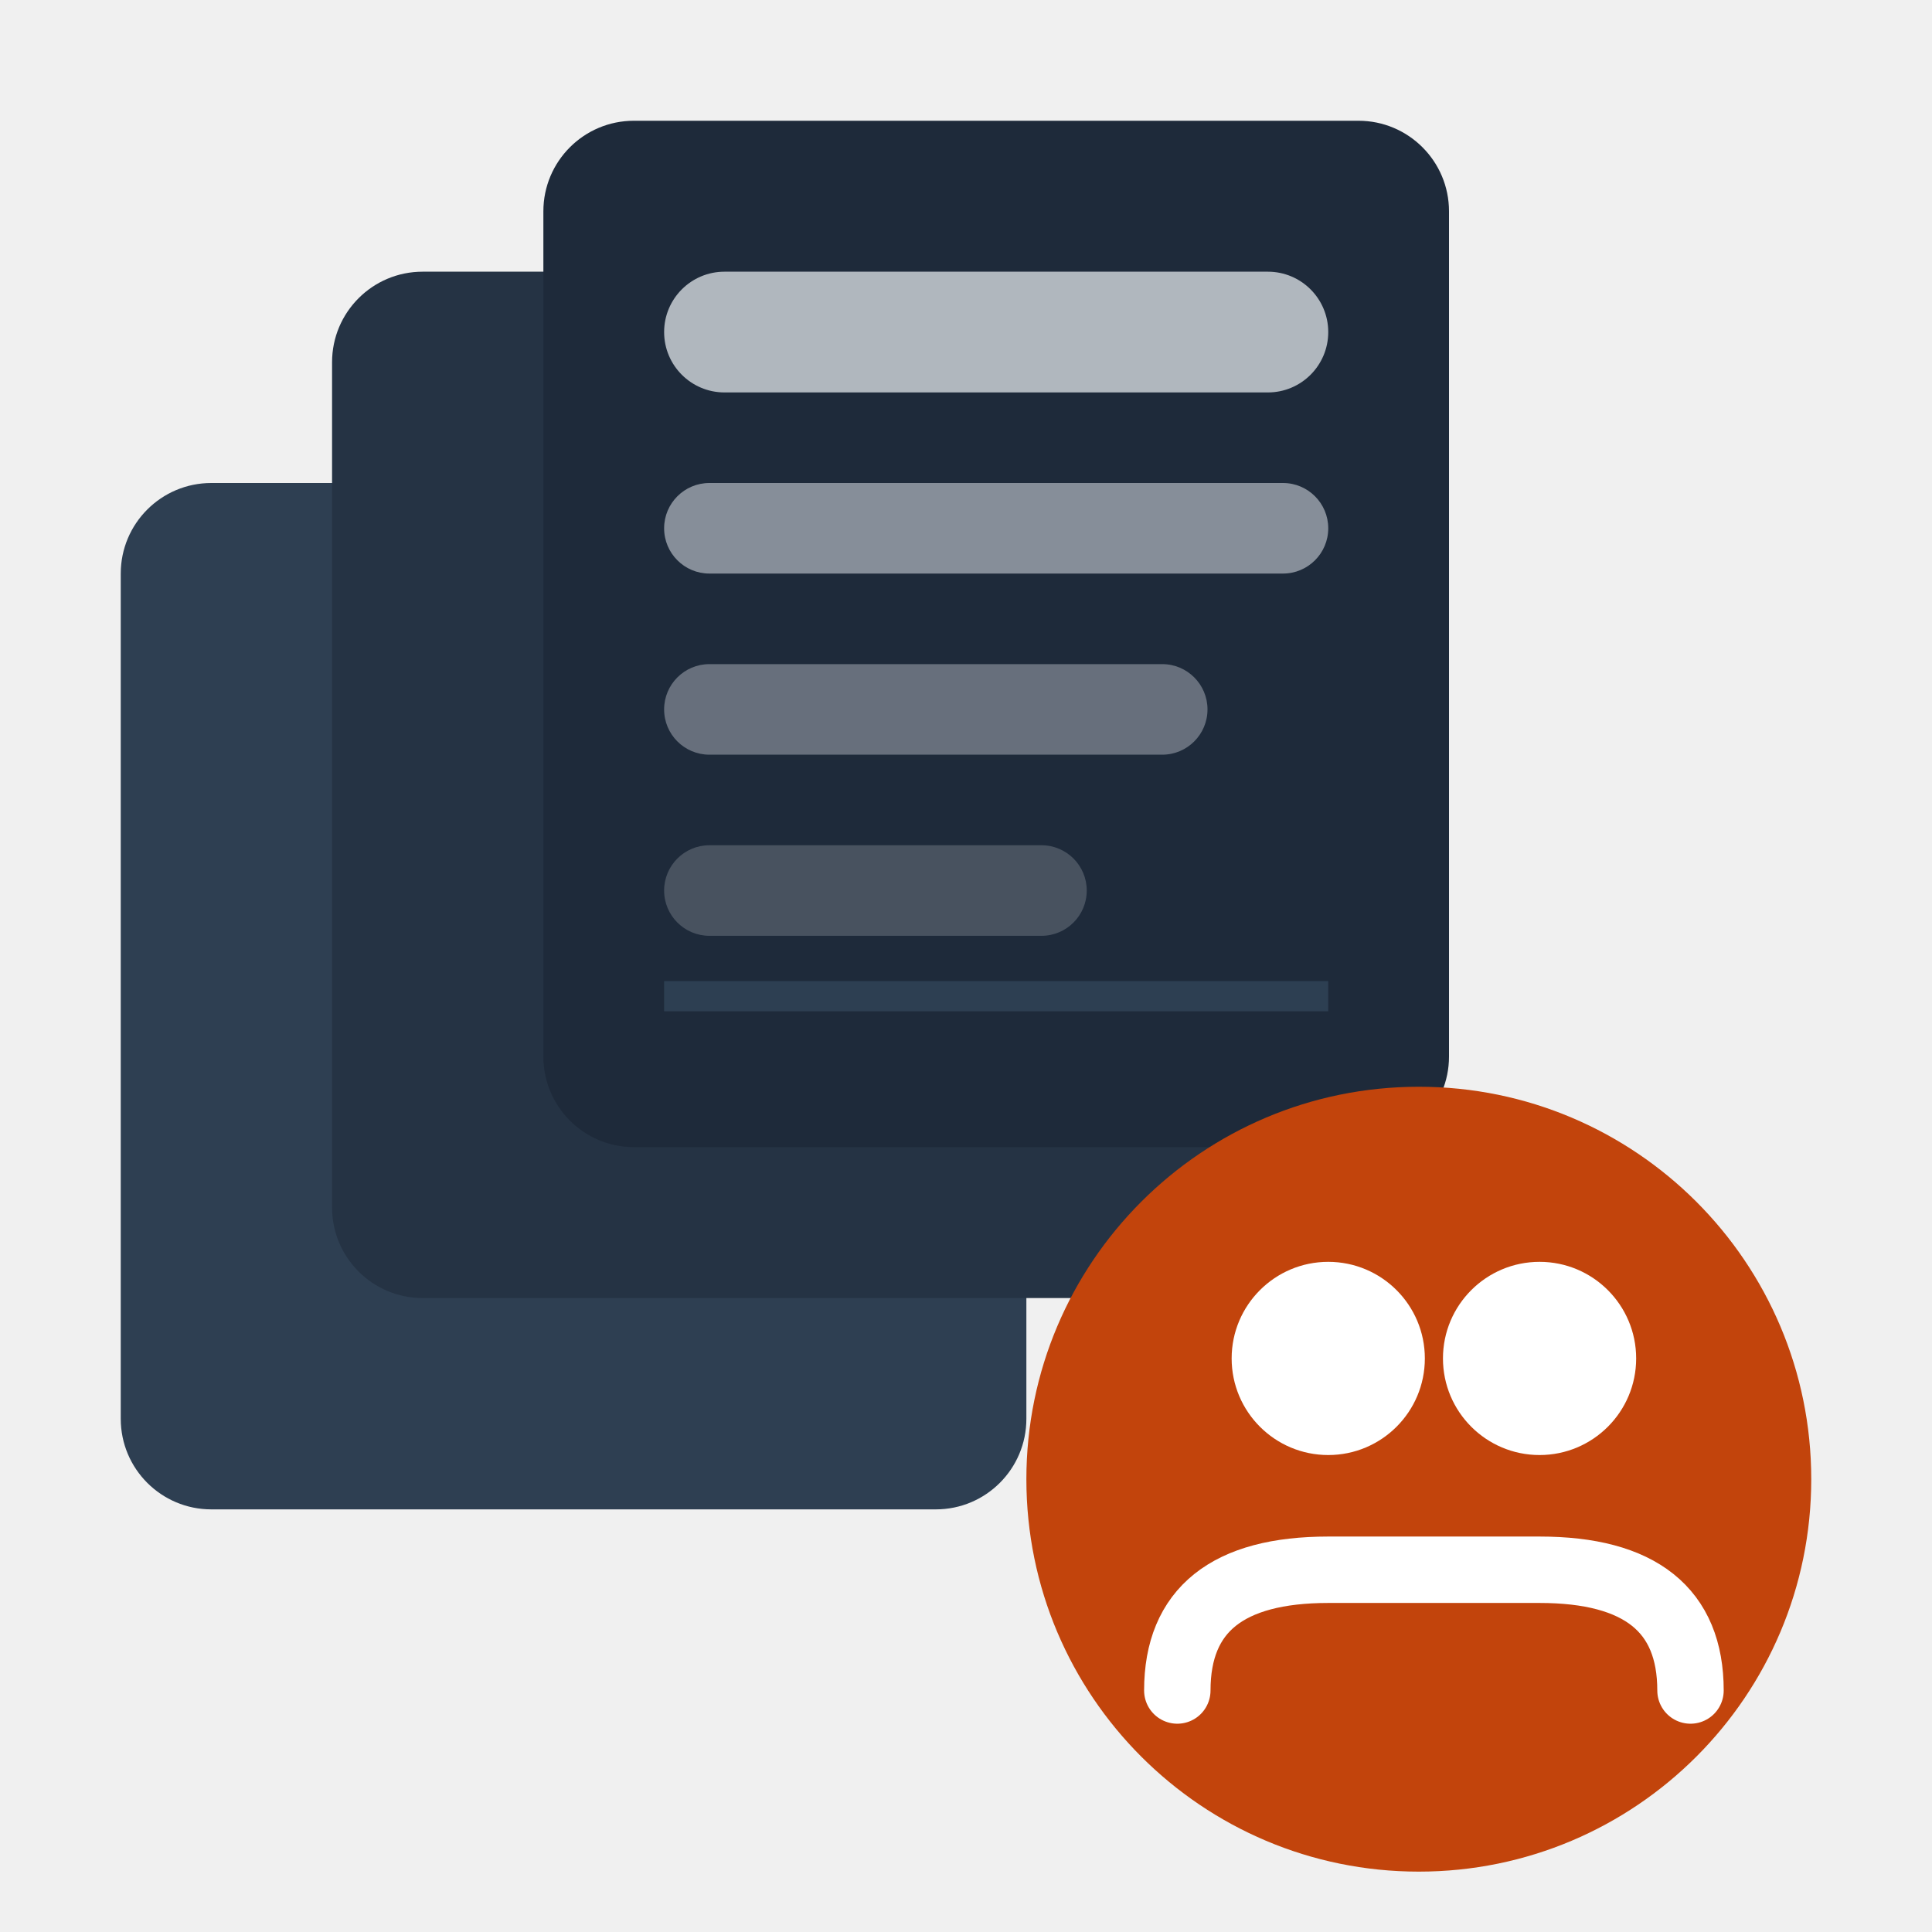
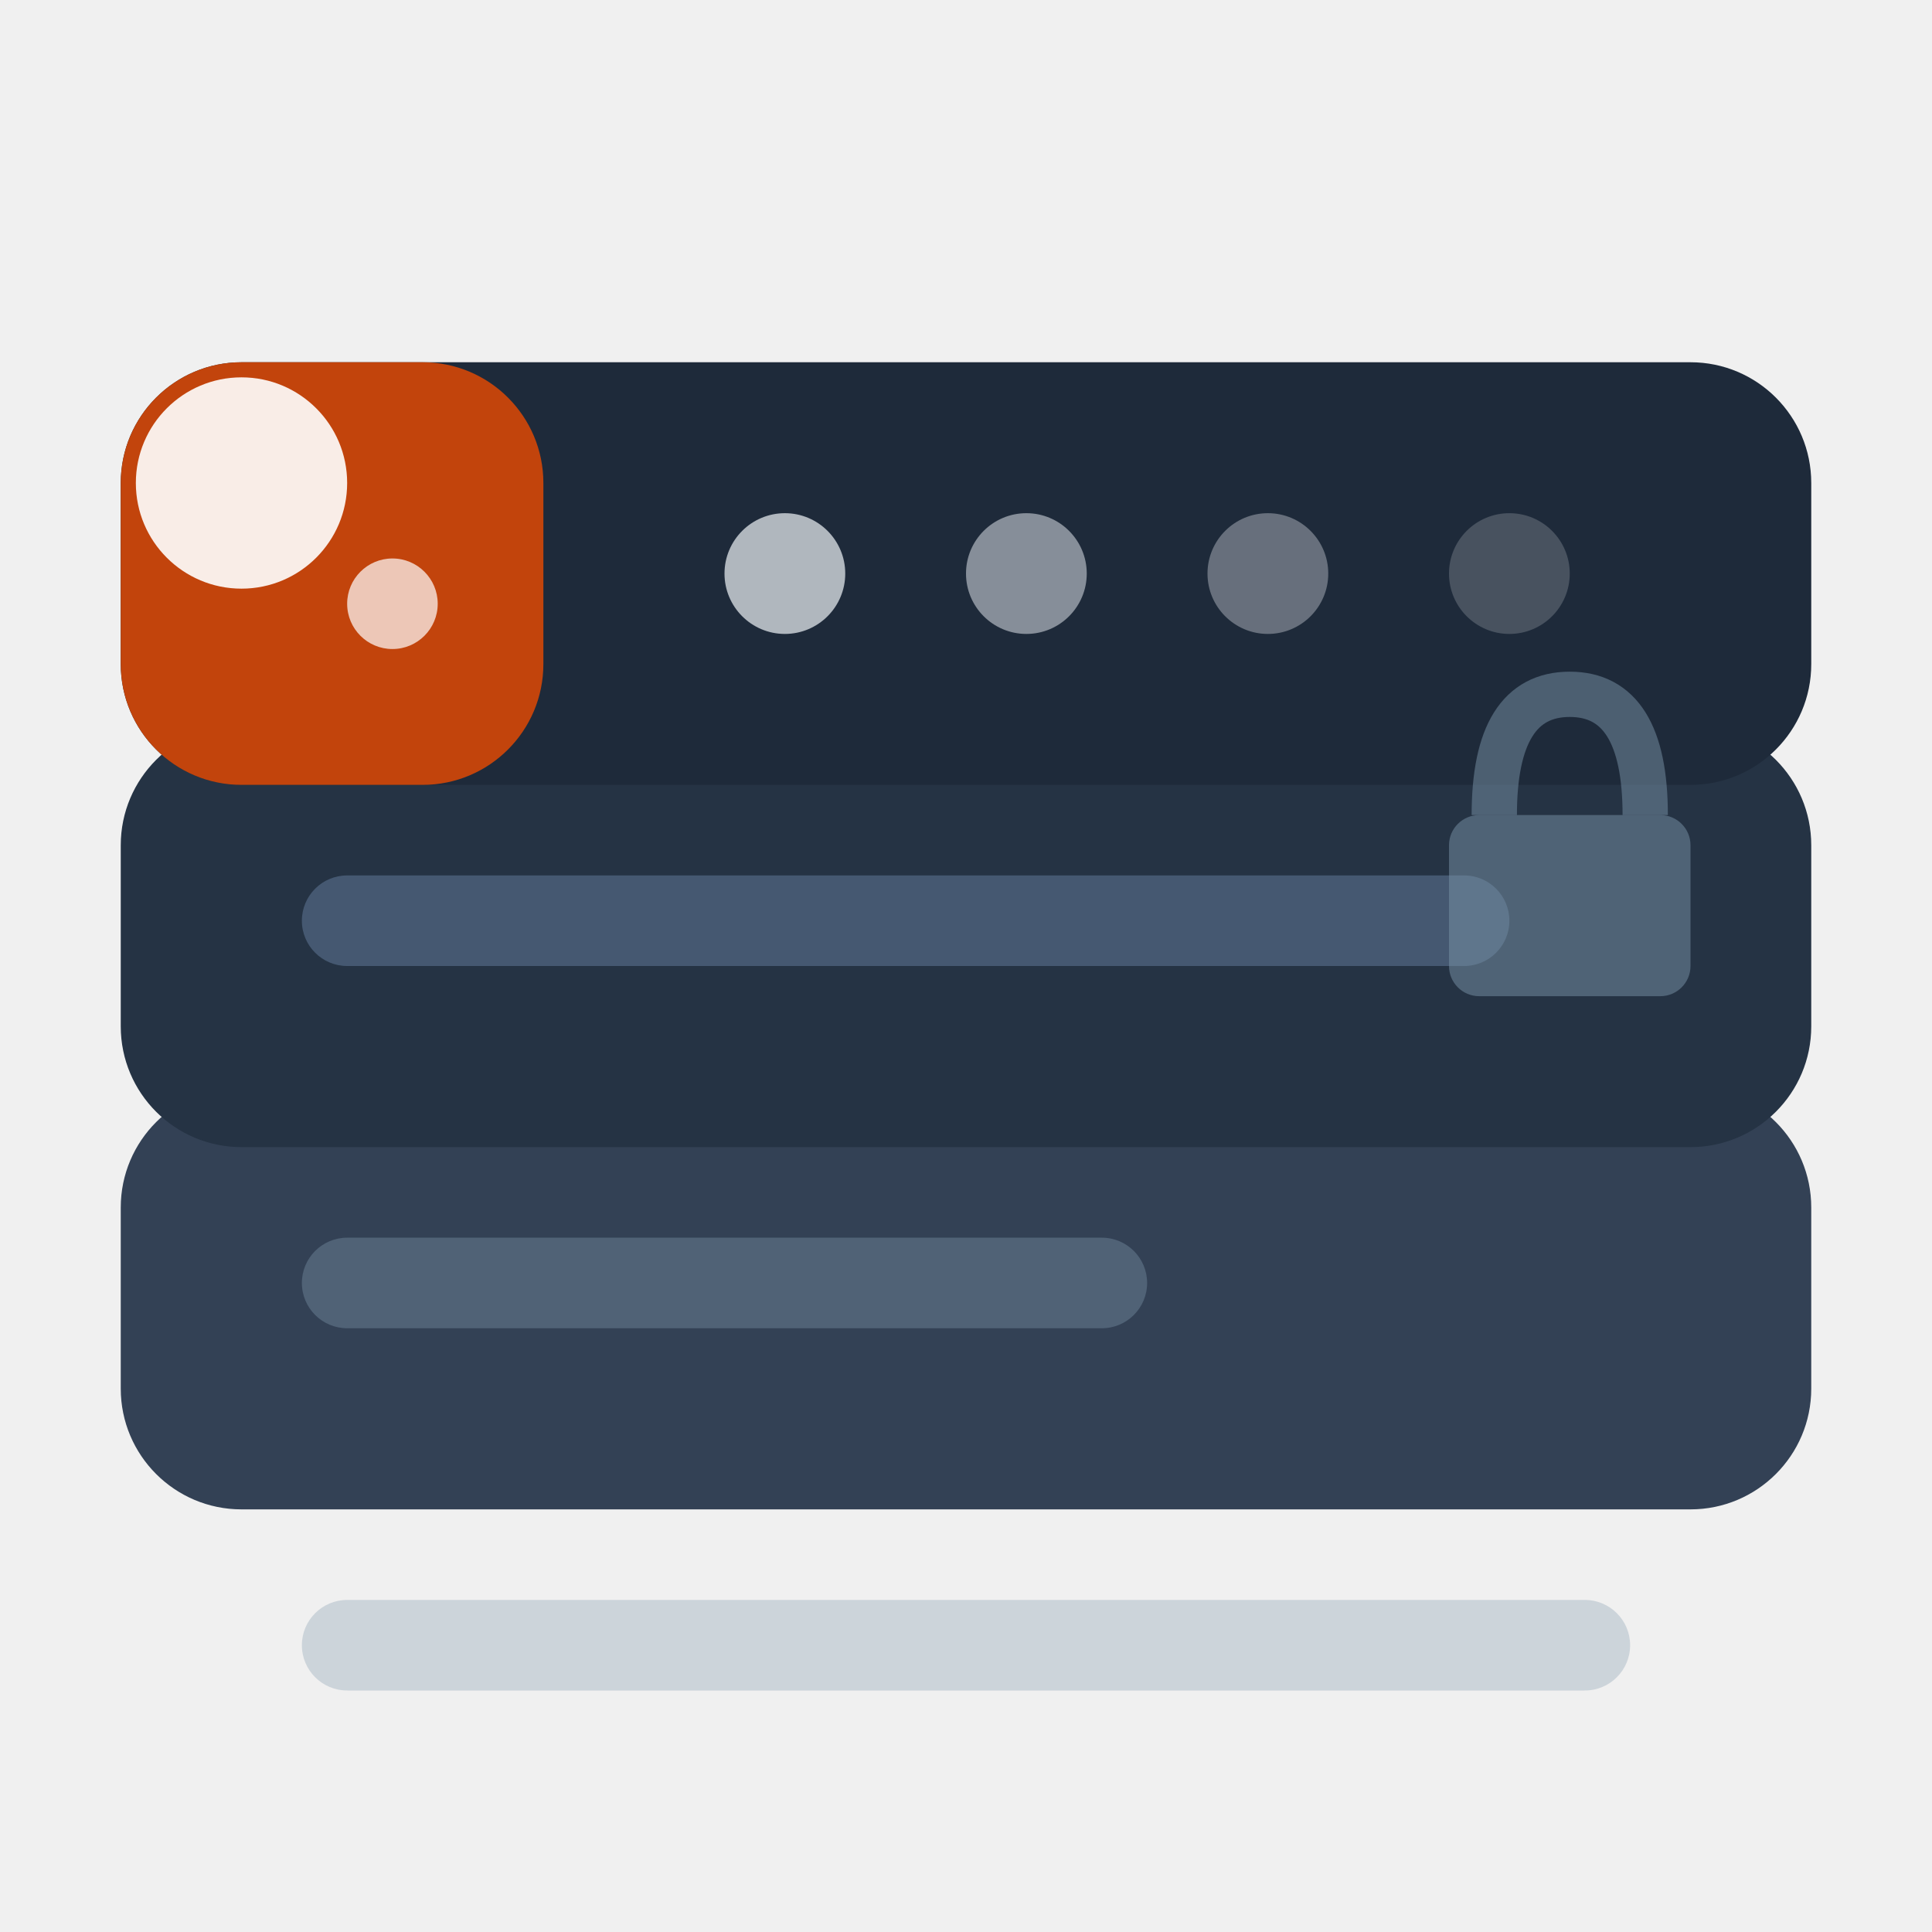
<svg xmlns="http://www.w3.org/2000/svg" viewBox="0 0 64 64">
-   <rect x="4" y="16" width="30" height="34" rx="3" fill="#2E3F52" />
-   <rect x="11" y="9" width="30" height="34" rx="3" fill="#253344" />
-   <rect x="18" y="4" width="30" height="34" rx="3" fill="#1E2A3A" />
-   <rect x="22" y="9" width="22" height="4" rx="2" fill="#EEF2F7" opacity="0.7" />
-   <rect x="22" y="16" width="22" height="3" rx="1.5" fill="#EEF2F7" opacity="0.5" />
-   <rect x="22" y="22" width="18" height="3" rx="1.5" fill="#EEF2F7" opacity="0.35" />
-   <rect x="22" y="28" width="14" height="3" rx="1.5" fill="#EEF2F7" opacity="0.2" />
-   <line x1="22" y1="33" x2="44" y2="33" stroke="#2D3F52" stroke-width="1" />
-   <circle cx="47" cy="49" r="13" fill="#C2440C" />
-   <circle cx="44" cy="45" r="3.2" fill="white" />
-   <circle cx="51" cy="45" r="3.2" fill="white" />
-   <path d="M39 56 Q39 52 44 52 Q47.5 52 47.5 52 Q47.5 52 51 52 Q56 52 56 56" fill="none" stroke="white" stroke-width="2.2" stroke-linecap="round" />
+   <rect x="4" y="36" width="56" height="14" rx="4" fill="#334155" />
+   <rect x="4" y="24" width="56" height="14" rx="4" fill="#253344" />
+   <rect x="4" y="12" width="56" height="14" rx="4" fill="#1E2A3A" />
+   <rect x="4" y="12" width="14" height="14" rx="4" fill="#C2440C" />
+   <circle cx="26" cy="19" r="2" fill="#EEF2F7" opacity="0.7" />
+   <circle cx="34" cy="19" r="2" fill="#EEF2F7" opacity="0.5" />
+   <circle cx="42" cy="19" r="2" fill="#EEF2F7" opacity="0.35" />
+   <circle cx="50" cy="19" r="2" fill="#EEF2F7" opacity="0.2" />
+   <rect x="10" y="29" width="40" height="3" rx="1.5" fill="#5A7290" opacity="0.6" />
+   <rect x="10" y="41" width="28" height="3" rx="1.5" fill="#7A93A8" opacity="0.4" />
+   <circle cx="8" cy="16" r="3.5" fill="white" opacity="0.9" />
+   <circle cx="13" cy="20" r="1.5" fill="white" opacity="0.7" />
+   <rect x="48" y="27" width="8" height="6" rx="1" fill="#7A93A8" opacity="0.5" />
+   <path d="M49.5 27 Q49.5 23 52 23 Q54.5 23 54.5 27" fill="none" stroke="#7A93A8" stroke-width="1.5" opacity="0.5" />
+   <rect x="10" y="53" width="44" height="3" rx="1.5" fill="#7A93A8" opacity="0.3" />
</svg>
